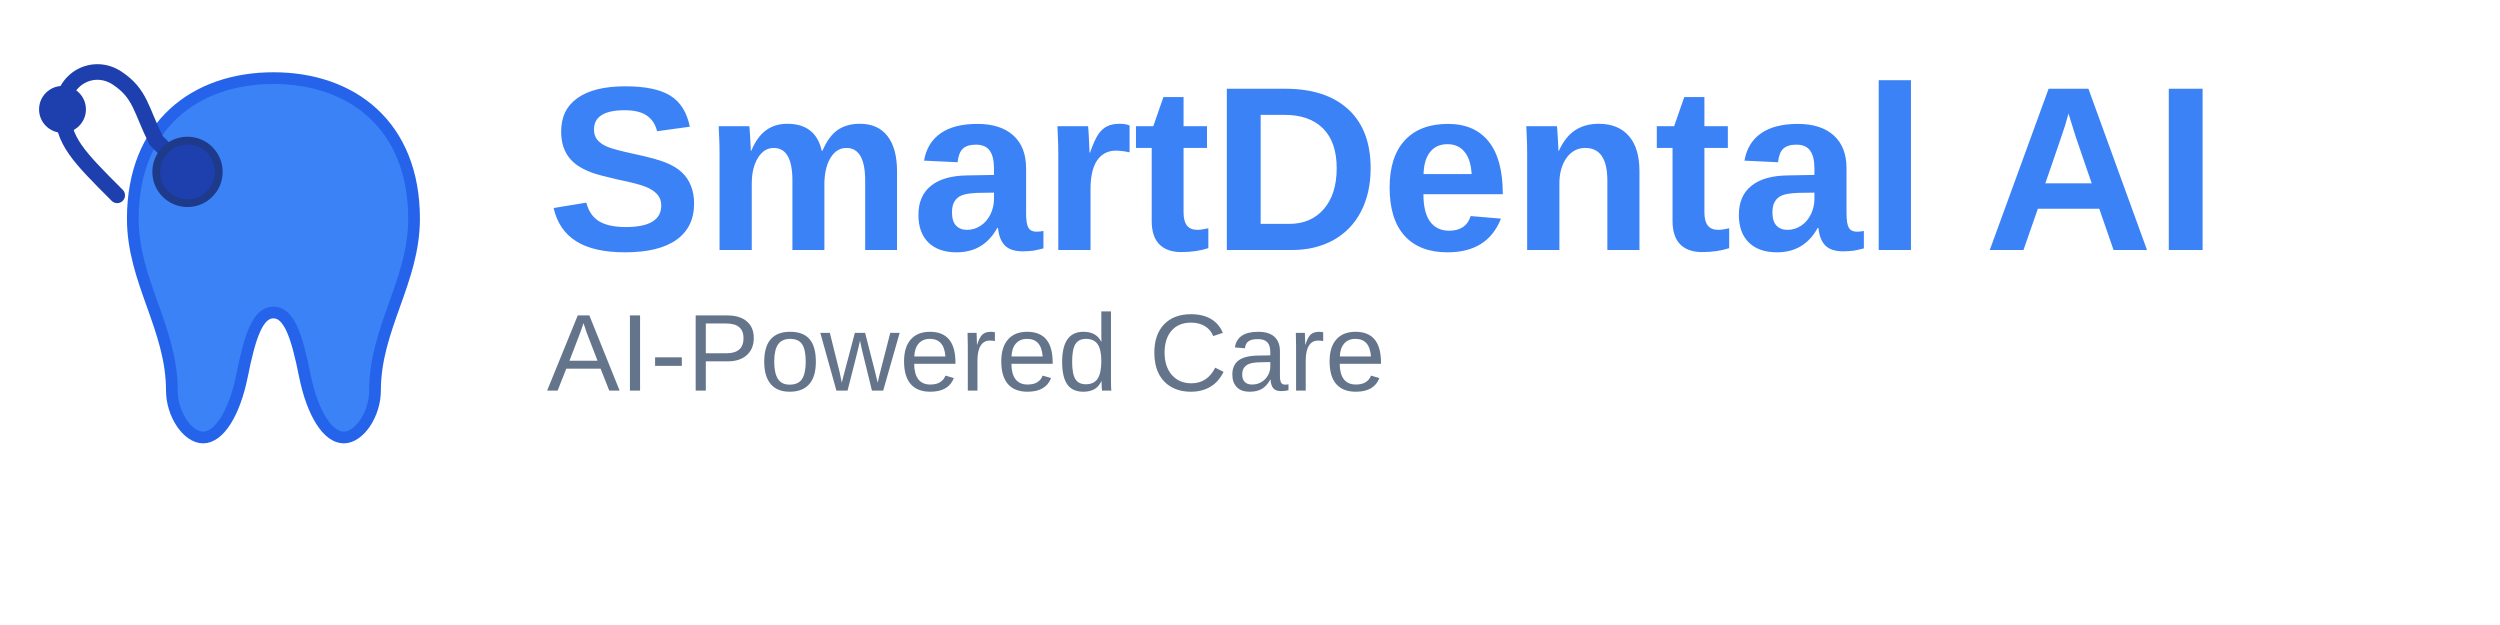
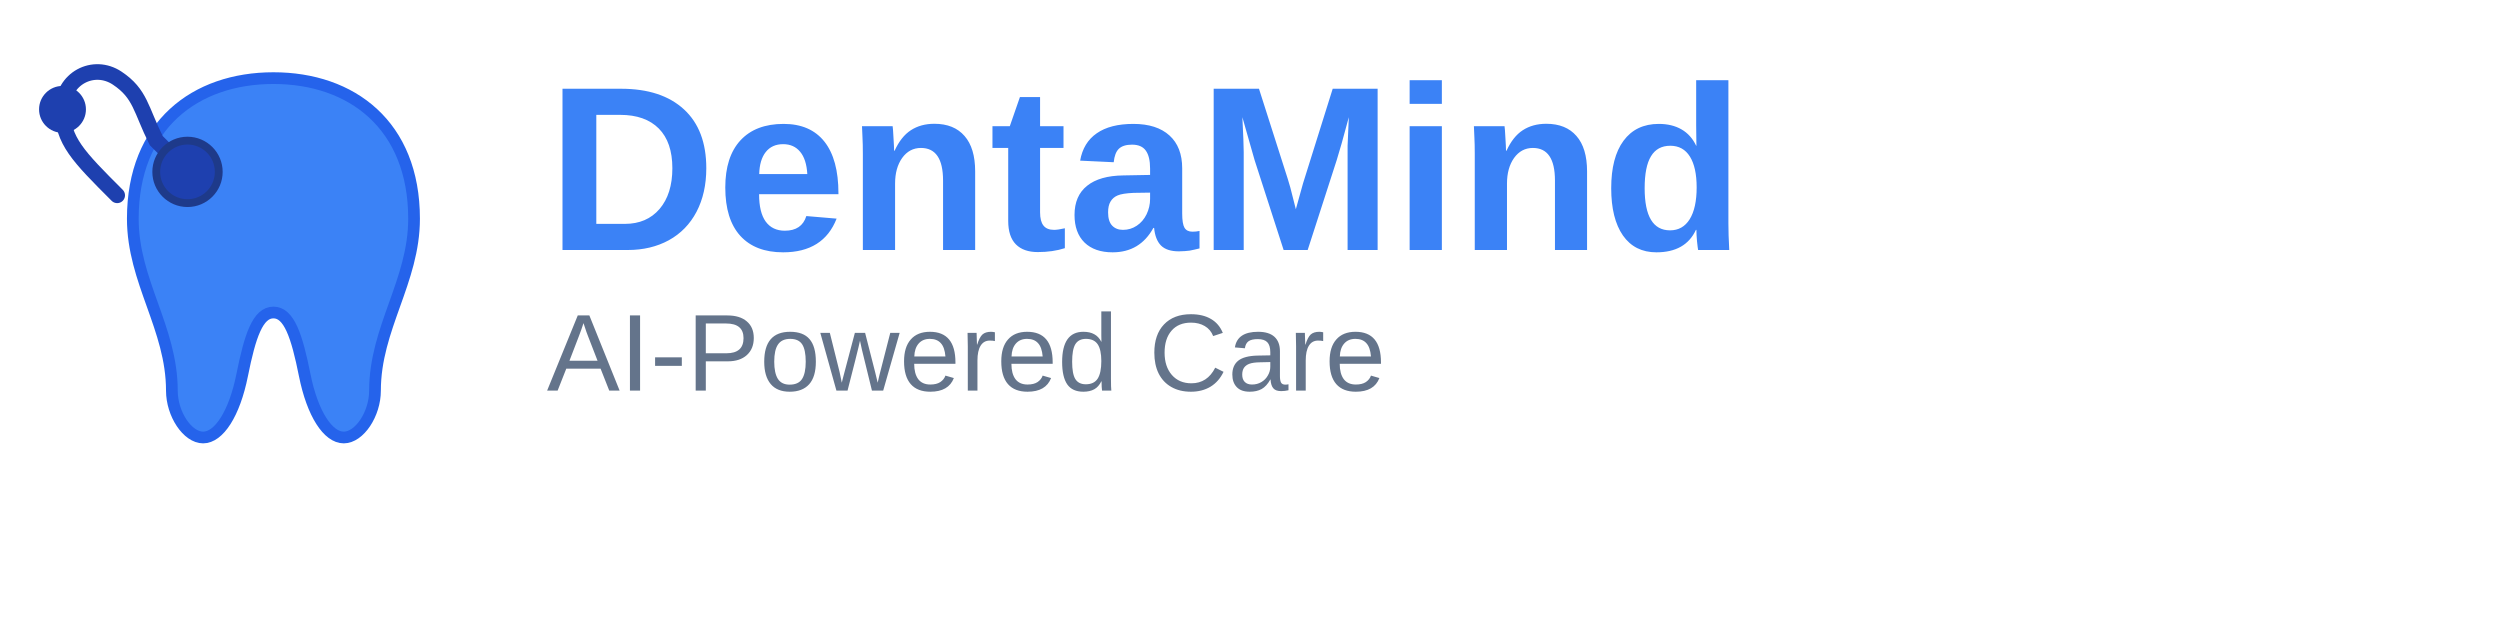
<svg xmlns="http://www.w3.org/2000/svg" width="320" height="80" viewBox="0 0 320 80">
  <style>
    .logo-text { 
      font-family: Arial, sans-serif; 
      font-weight: bold;
      fill: #3B82F6;
    }
    .subtitle {
      font-family: Arial, sans-serif;
      fill: #64748B;
      font-size: 14px;
    }
  </style>
  <g>
    <path d="M35,10 C45,10 53,16 53,28 C53,36 48,42 48,50 C48,53 46,56 44,56 C42,56 40,53 39,48 C38,43 37,40 35,40 C33,40 32,43 31,48 C30,53 28,56 26,56 C24,56 22,53 22,50 C22,42 17,36 17,28 C17,16 25,10 35,10 Z" fill="#3B82F6" stroke="#2563EB" stroke-width="1.5" />
    <path d="M15,25 C10,20 8,18 8,14 C8,10 12,8 15,10 C18,12 18,14 20,18 L24,22" fill="none" stroke="#1E40AF" stroke-width="2" stroke-linecap="round" />
    <circle cx="8" cy="14" r="3" fill="#1E40AF" />
    <circle cx="24" cy="22" r="4" fill="#1E40AF" stroke="#1E3A8A" stroke-width="1" />
-     <text x="70" y="32" class="logo-text" font-size="30">SmartDental AI</text>
+     <text x="70" y="32" class="logo-text" font-size="30">DentaMind</text>
    <text x="70" y="50" class="subtitle">AI-Powered Care</text>
  </g>
</svg>
